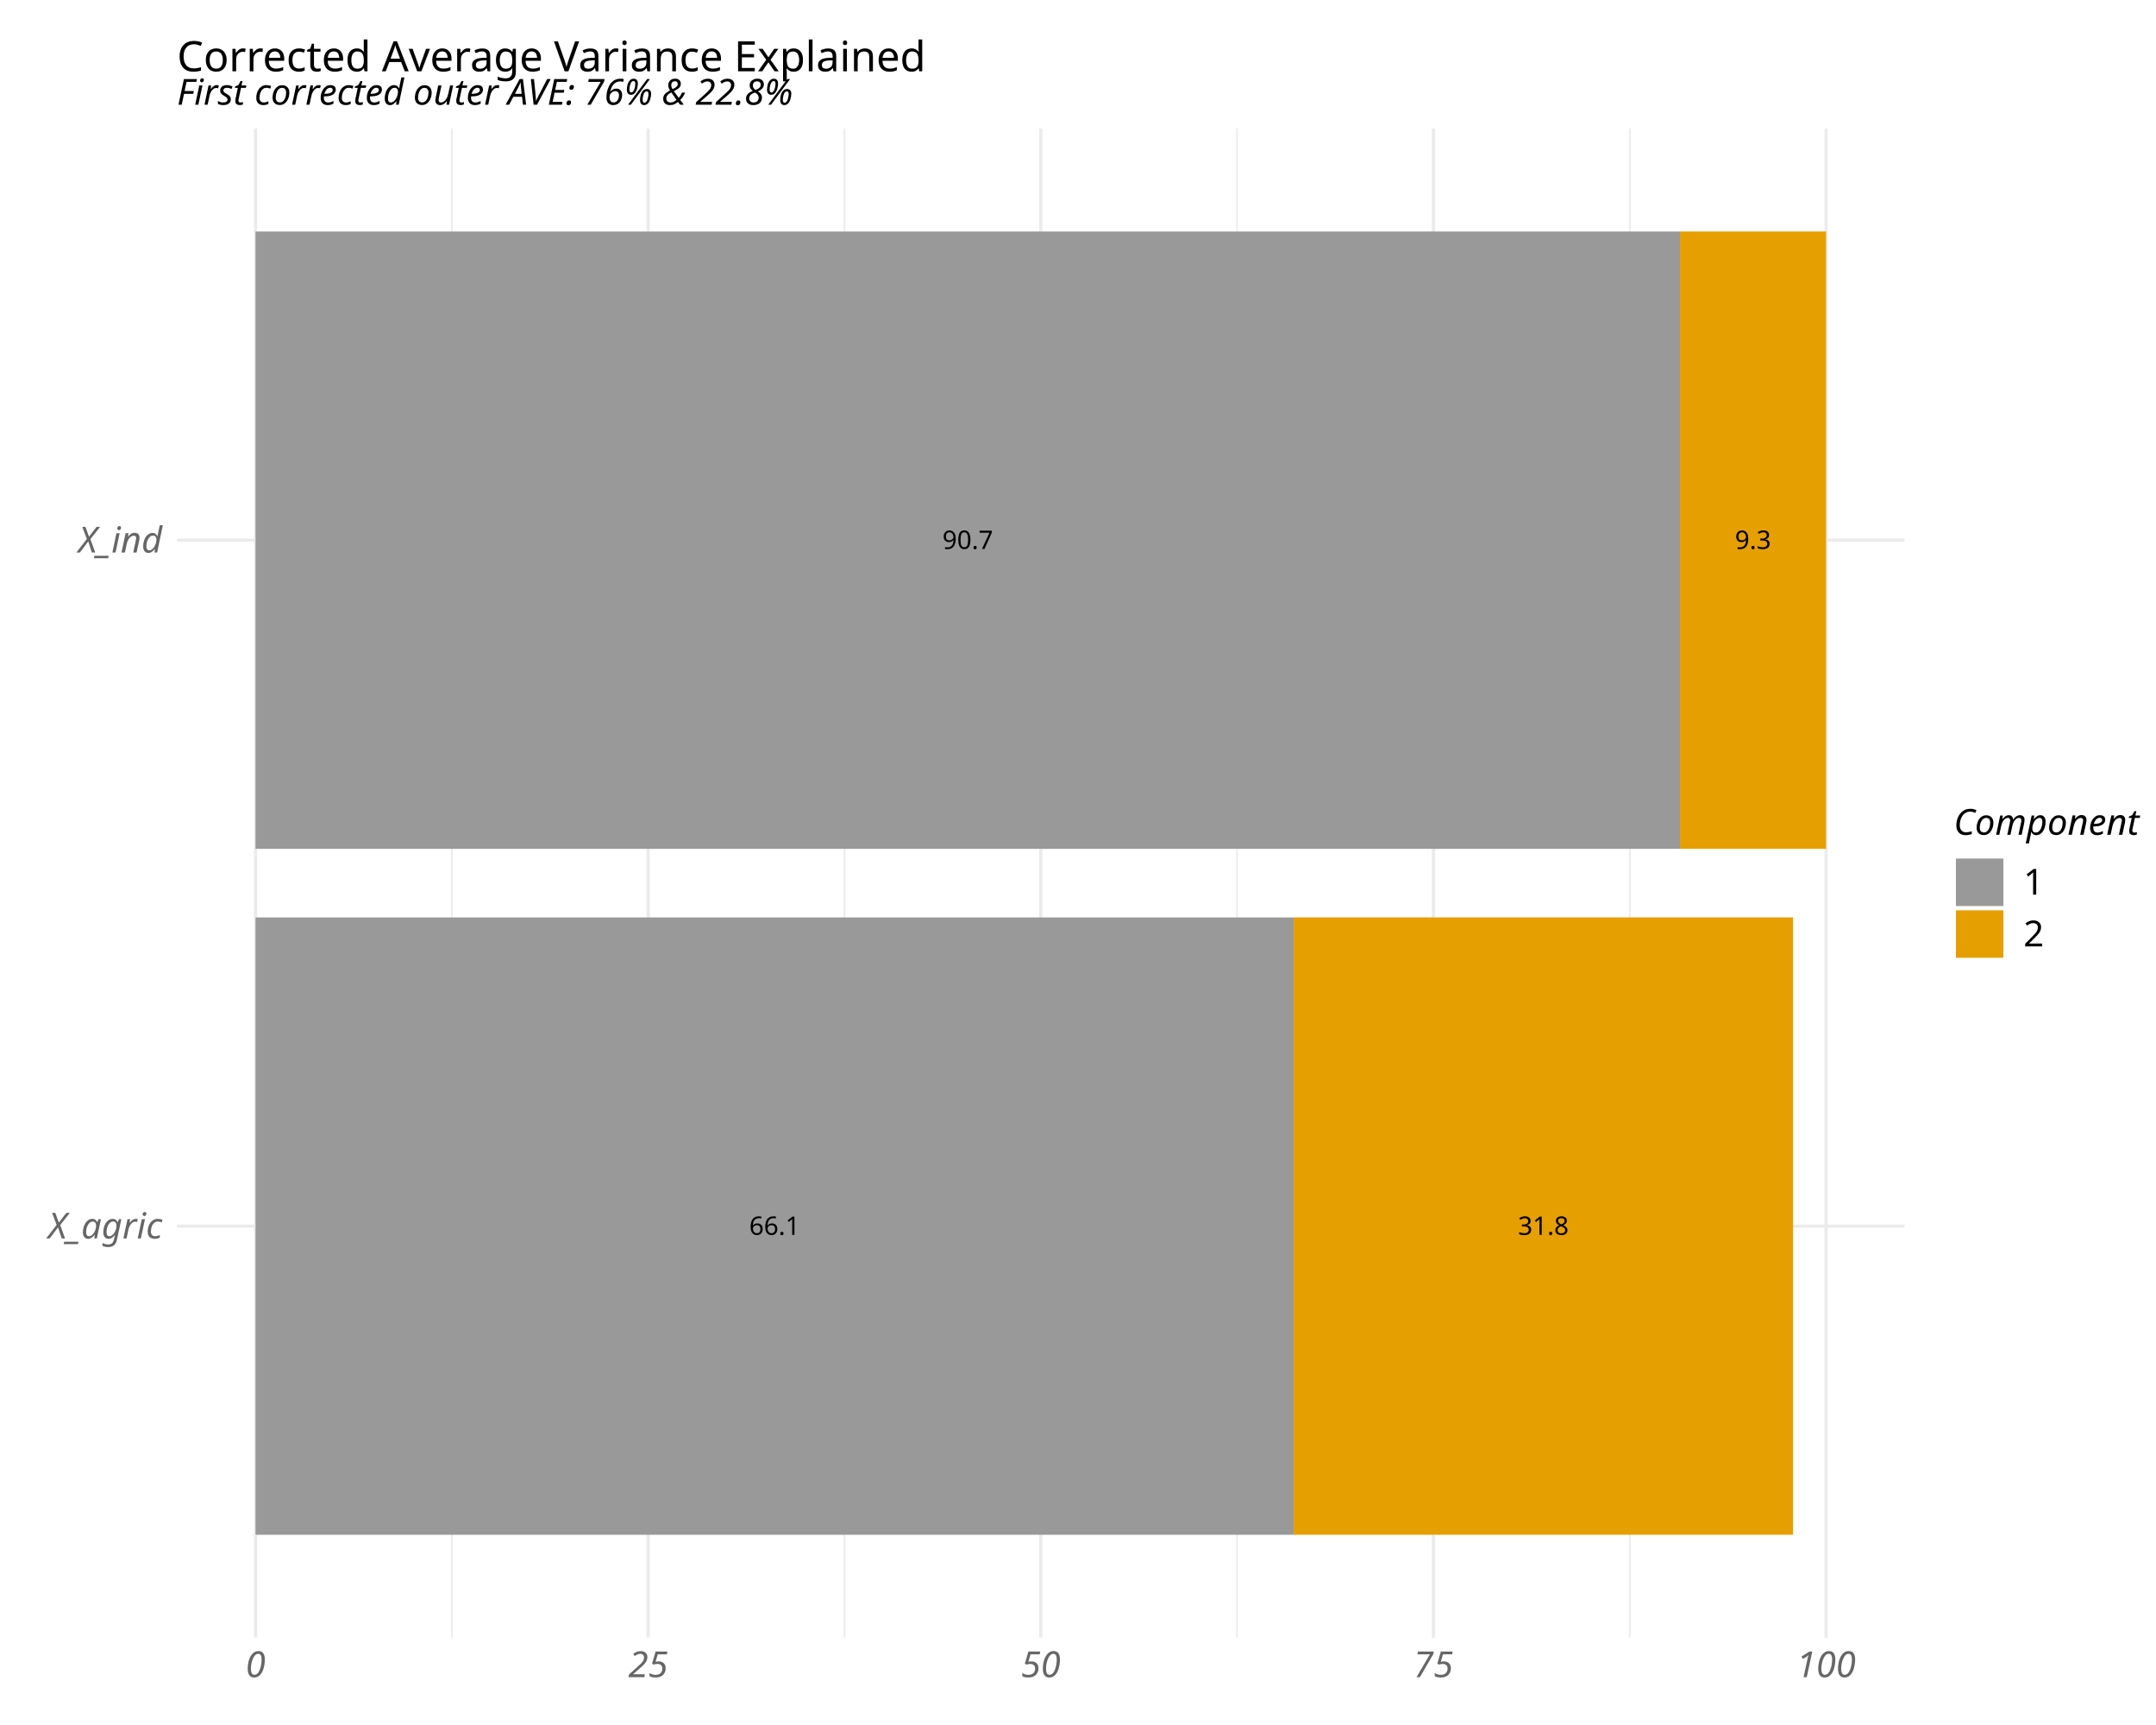
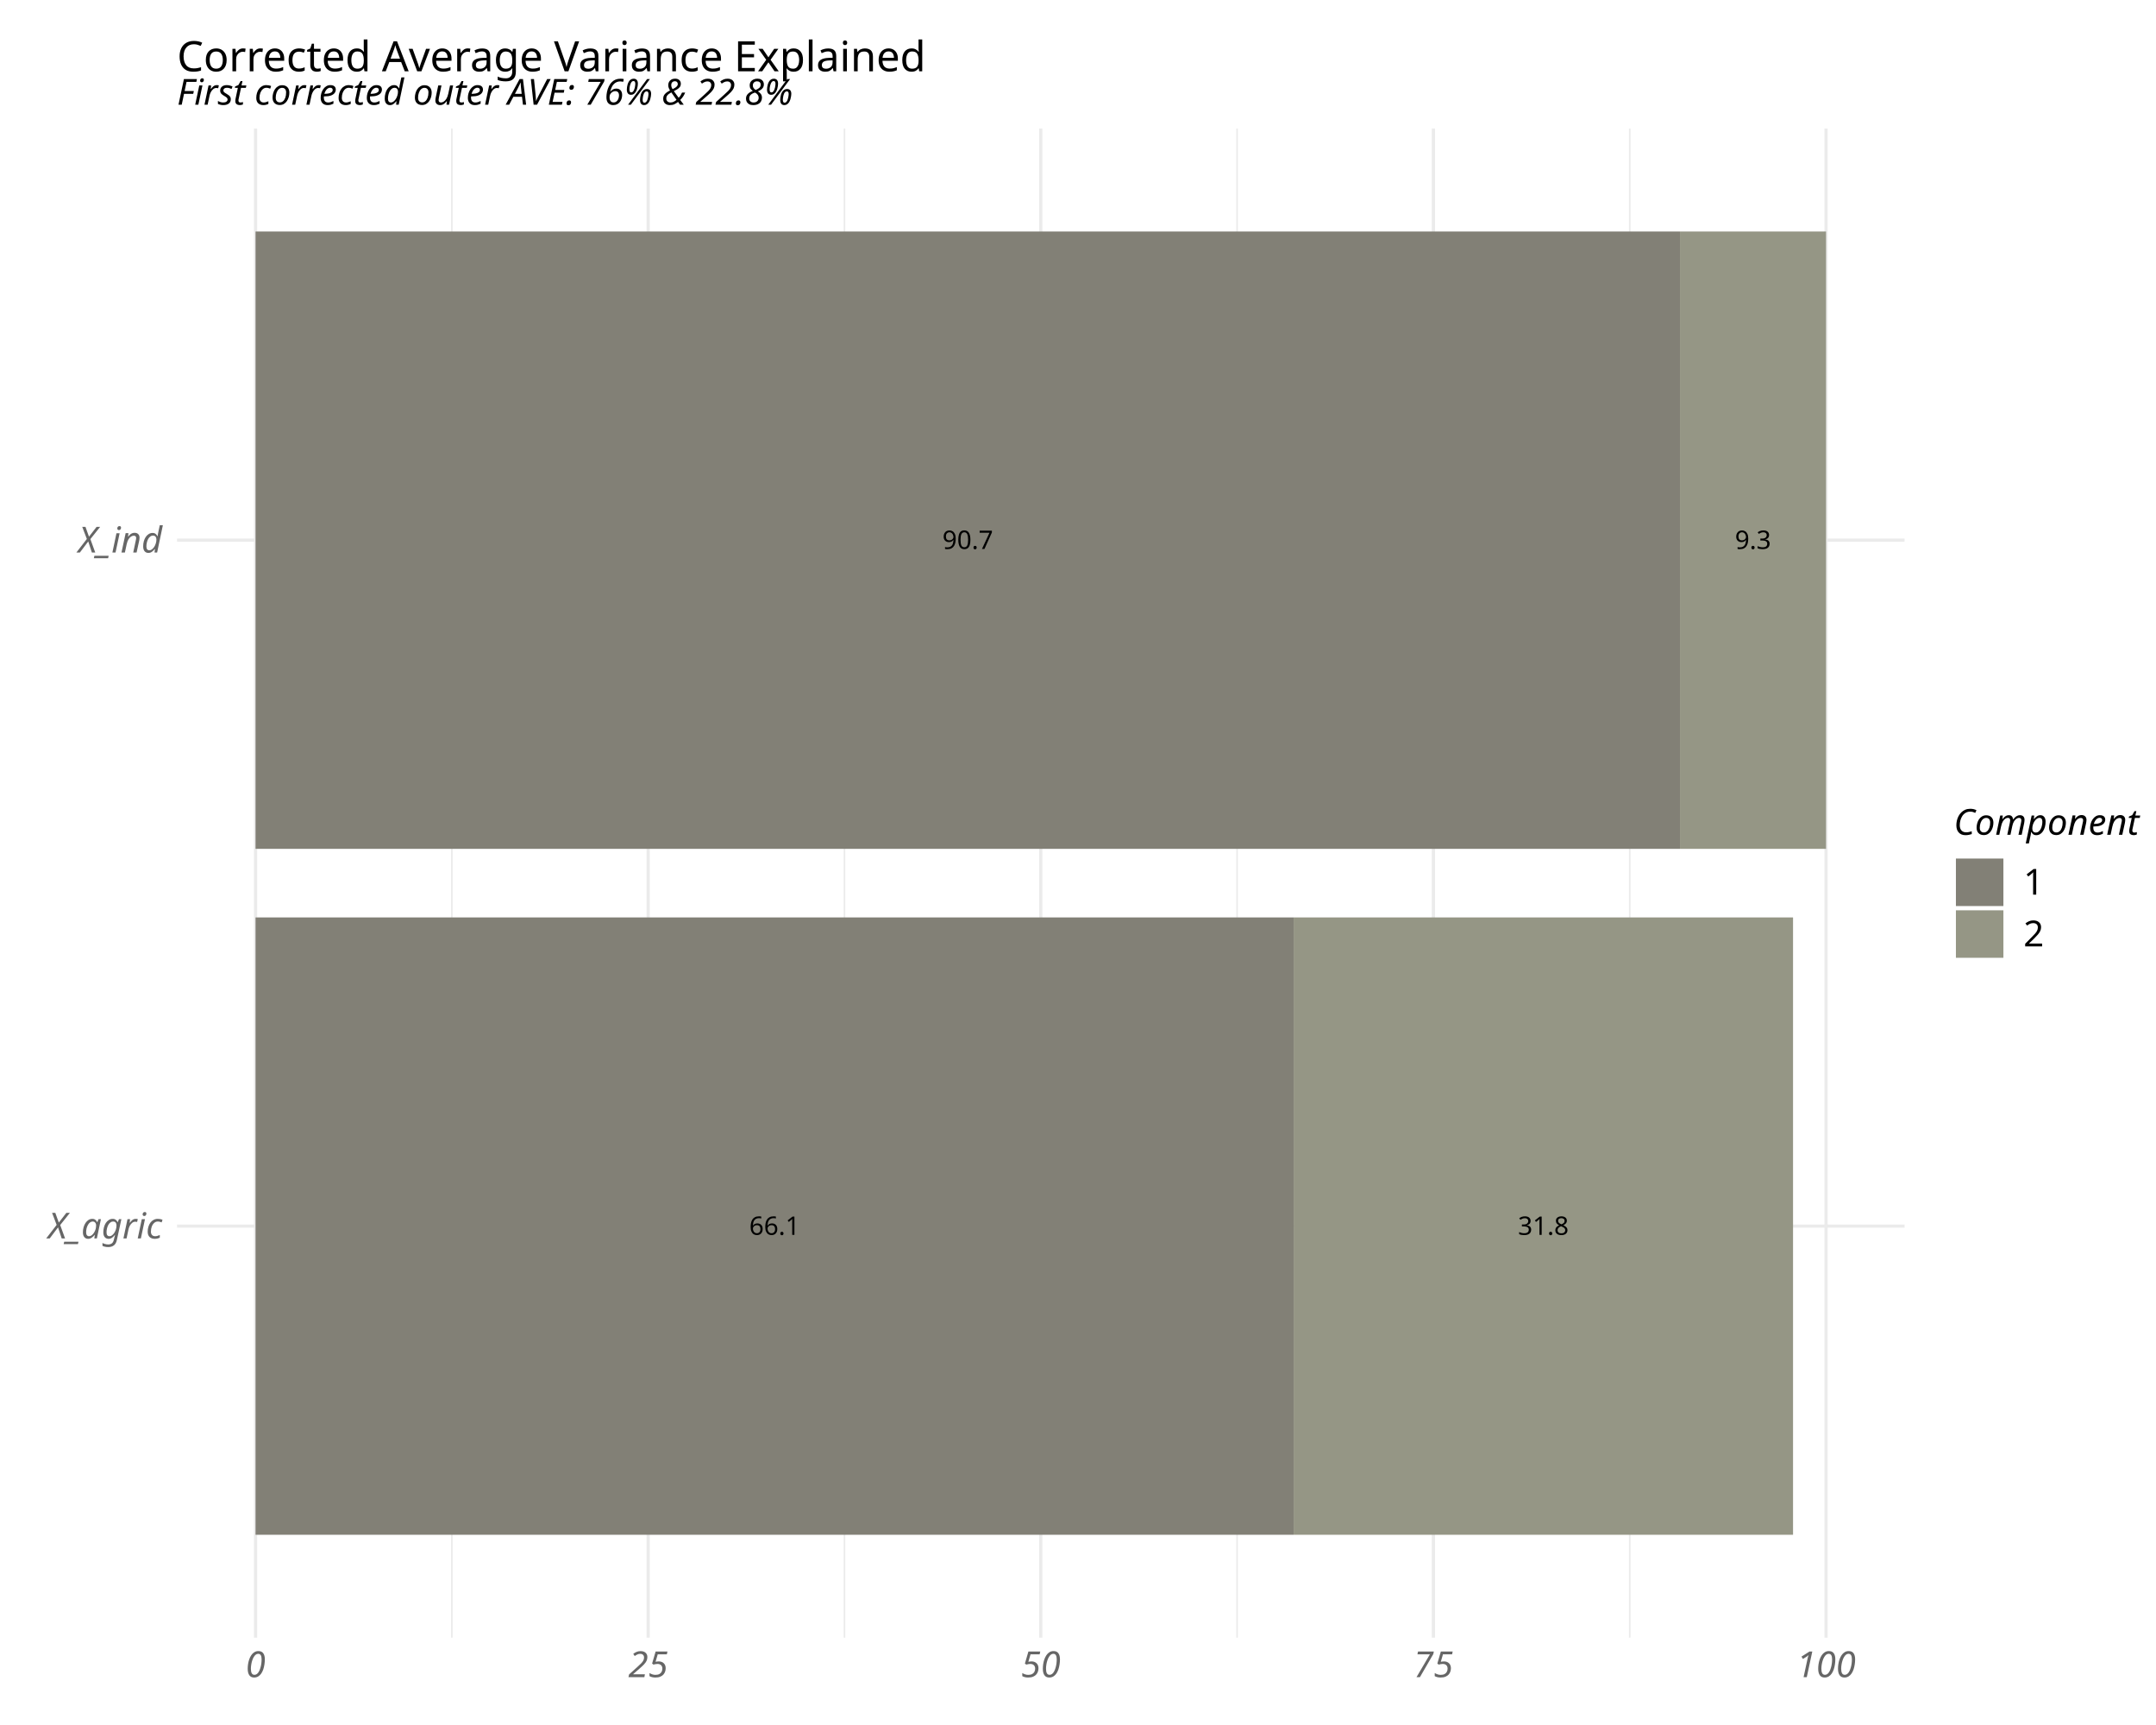
<svg xmlns="http://www.w3.org/2000/svg" class="svglite" data-engine-version="2.0" width="720.00pt" height="576.00pt" viewBox="0 0 720.00 576.00">
  <defs>
    <style type="text/css">
    .svglite line, .svglite polyline, .svglite polygon, .svglite path, .svglite rect, .svglite circle {
      fill: none;
      stroke: #000000;
      stroke-linecap: round;
      stroke-linejoin: round;
      stroke-miterlimit: 10.00;
    }
  </style>
  </defs>
  <rect width="100%" height="100%" style="stroke: none; fill: #FFFFFF;" />
  <defs>
    <clipPath id="cpMC4wMHw3MjAuMDB8MC4wMHw1NzYuMDA=">
      <rect x="0.00" y="0.00" width="720.00" height="576.00" />
    </clipPath>
  </defs>
  <g clip-path="url(#cpMC4wMHw3MjAuMDB8MC4wMHw1NzYuMDA=)">
</g>
  <defs>
    <clipPath id="cpNTkuMTJ8NjM2LjAzfDQyLjk0fDU0Ni44Mw==">
      <rect x="59.12" y="42.94" width="576.92" height="503.89" />
    </clipPath>
  </defs>
  <g clip-path="url(#cpNTkuMTJ8NjM2LjAzfDQyLjk0fDU0Ni44Mw==)">
    <polyline points="150.90,546.83 150.90,42.94 " style="stroke-width: 0.53; stroke: #EBEBEB; stroke-linecap: butt;" />
    <polyline points="282.02,546.83 282.02,42.94 " style="stroke-width: 0.53; stroke: #EBEBEB; stroke-linecap: butt;" />
    <polyline points="413.13,546.83 413.13,42.94 " style="stroke-width: 0.53; stroke: #EBEBEB; stroke-linecap: butt;" />
    <polyline points="544.25,546.83 544.25,42.94 " style="stroke-width: 0.53; stroke: #EBEBEB; stroke-linecap: butt;" />
    <polyline points="59.12,409.41 636.03,409.41 " style="stroke-width: 1.07; stroke: #EBEBEB; stroke-linecap: butt;" />
    <polyline points="59.12,180.37 636.03,180.37 " style="stroke-width: 1.07; stroke: #EBEBEB; stroke-linecap: butt;" />
    <polyline points="85.34,546.83 85.34,42.94 " style="stroke-width: 1.07; stroke: #EBEBEB; stroke-linecap: butt;" />
    <polyline points="216.46,546.83 216.46,42.94 " style="stroke-width: 1.07; stroke: #EBEBEB; stroke-linecap: butt;" />
    <polyline points="347.57,546.83 347.57,42.94 " style="stroke-width: 1.07; stroke: #EBEBEB; stroke-linecap: butt;" />
    <polyline points="478.69,546.83 478.69,42.94 " style="stroke-width: 1.07; stroke: #EBEBEB; stroke-linecap: butt;" />
    <polyline points="609.81,546.83 609.81,42.94 " style="stroke-width: 1.07; stroke: #EBEBEB; stroke-linecap: butt;" />
-     <rect x="85.34" y="306.34" width="346.67" height="206.14" style="stroke-width: 1.07; stroke: none; stroke-linecap: butt; stroke-linejoin: miter; fill: #999999;" />
-     <rect x="432.01" y="306.34" width="166.78" height="206.14" style="stroke-width: 1.07; stroke: none; stroke-linecap: butt; stroke-linejoin: miter; fill: #E69F00;" />
-     <rect x="85.34" y="77.30" width="475.69" height="206.14" style="stroke-width: 1.07; stroke: none; stroke-linecap: butt; stroke-linejoin: miter; fill: #999999;" />
-     <rect x="561.03" y="77.30" width="48.78" height="206.14" style="stroke-width: 1.07; stroke: none; stroke-linecap: butt; stroke-linejoin: miter; fill: #E69F00;" />
+     <rect x="85.34" y="306.34" width="346.67" height="206.14" style="stroke-width: 1.07; stroke: none; stroke-linecap: butt; stroke-linejoin: miter; fill: #828076;" />
+     <rect x="432.01" y="306.34" width="166.78" height="206.14" style="stroke-width: 1.07; stroke: none; stroke-linecap: butt; stroke-linejoin: miter; fill: #959685;" />
+     <rect x="85.34" y="77.30" width="475.69" height="206.14" style="stroke-width: 1.07; stroke: none; stroke-linecap: butt; stroke-linejoin: miter; fill: #828076;" />
+     <rect x="561.03" y="77.30" width="48.78" height="206.14" style="stroke-width: 1.07; stroke: none; stroke-linecap: butt; stroke-linejoin: miter; fill: #959685;" />
    <text x="258.68" y="412.34" text-anchor="middle" style="font-size: 8.54px; font-family: sans;" textLength="16.61px" lengthAdjust="spacingAndGlyphs">66.1</text>
    <text x="515.40" y="412.34" text-anchor="middle" style="font-size: 8.54px; font-family: sans;" textLength="16.61px" lengthAdjust="spacingAndGlyphs">31.8</text>
    <text x="323.19" y="183.30" text-anchor="middle" style="font-size: 8.54px; font-family: sans;" textLength="16.61px" lengthAdjust="spacingAndGlyphs">90.7</text>
    <text x="585.42" y="183.30" text-anchor="middle" style="font-size: 8.54px; font-family: sans;" textLength="11.87px" lengthAdjust="spacingAndGlyphs">9.3</text>
  </g>
  <g clip-path="url(#cpMC4wMHw3MjAuMDB8MC4wMHw1NzYuMDA=)">
    <text x="54.18" y="413.54" text-anchor="end" style="font-size: 12.00px; font-style: italic; fill: #666666; font-family: sans;" textLength="40.69px" lengthAdjust="spacingAndGlyphs">X_agric</text>
    <text x="54.18" y="184.50" text-anchor="end" style="font-size: 12.00px; font-style: italic; fill: #666666; font-family: sans;" textLength="30.69px" lengthAdjust="spacingAndGlyphs">X_ind</text>
    <text x="85.34" y="560.02" text-anchor="middle" style="font-size: 12.00px; font-style: italic; fill: #666666; font-family: sans;" textLength="6.67px" lengthAdjust="spacingAndGlyphs">0</text>
    <text x="216.46" y="560.02" text-anchor="middle" style="font-size: 12.00px; font-style: italic; fill: #666666; font-family: sans;" textLength="13.35px" lengthAdjust="spacingAndGlyphs">25</text>
    <text x="347.57" y="560.02" text-anchor="middle" style="font-size: 12.00px; font-style: italic; fill: #666666; font-family: sans;" textLength="13.35px" lengthAdjust="spacingAndGlyphs">50</text>
    <text x="478.69" y="560.02" text-anchor="middle" style="font-size: 12.00px; font-style: italic; fill: #666666; font-family: sans;" textLength="13.35px" lengthAdjust="spacingAndGlyphs">75</text>
    <text x="609.81" y="560.02" text-anchor="middle" style="font-size: 12.00px; font-style: italic; fill: #666666; font-family: sans;" textLength="20.02px" lengthAdjust="spacingAndGlyphs">100</text>
    <text x="652.47" y="278.75" style="font-size: 12.00px; font-style: italic; font-family: sans;" textLength="62.05px" lengthAdjust="spacingAndGlyphs">Component</text>
-     <rect x="653.18" y="286.68" width="15.86" height="15.86" style="stroke-width: 1.07; stroke: none; stroke-linecap: butt; stroke-linejoin: miter; fill: #999999;" />
-     <rect x="653.18" y="303.96" width="15.86" height="15.86" style="stroke-width: 1.07; stroke: none; stroke-linecap: butt; stroke-linejoin: miter; fill: #E69F00;" />
+     <rect x="653.18" y="286.68" width="15.86" height="15.86" style="stroke-width: 1.07; stroke: none; stroke-linecap: butt; stroke-linejoin: miter; fill: #828076;" />
+     <rect x="653.18" y="303.96" width="15.86" height="15.86" style="stroke-width: 1.07; stroke: none; stroke-linecap: butt; stroke-linejoin: miter; fill: #959685;" />
    <text x="675.73" y="298.74" style="font-size: 12.00px; font-family: sans;" textLength="6.67px" lengthAdjust="spacingAndGlyphs">1</text>
    <text x="675.73" y="316.02" style="font-size: 12.00px; font-family: sans;" textLength="6.67px" lengthAdjust="spacingAndGlyphs">2</text>
    <text x="59.12" y="34.97" style="font-size: 12.00px; font-style: italic; font-family: sans;" textLength="217.45px" lengthAdjust="spacingAndGlyphs">First corrected outer AVE:  76% &amp; 22.8%</text>
    <text x="59.12" y="23.81" style="font-size: 14.00px; font-family: sans;" textLength="242.06px" lengthAdjust="spacingAndGlyphs">Corrected Average Variance Explained</text>
  </g>
</svg>
